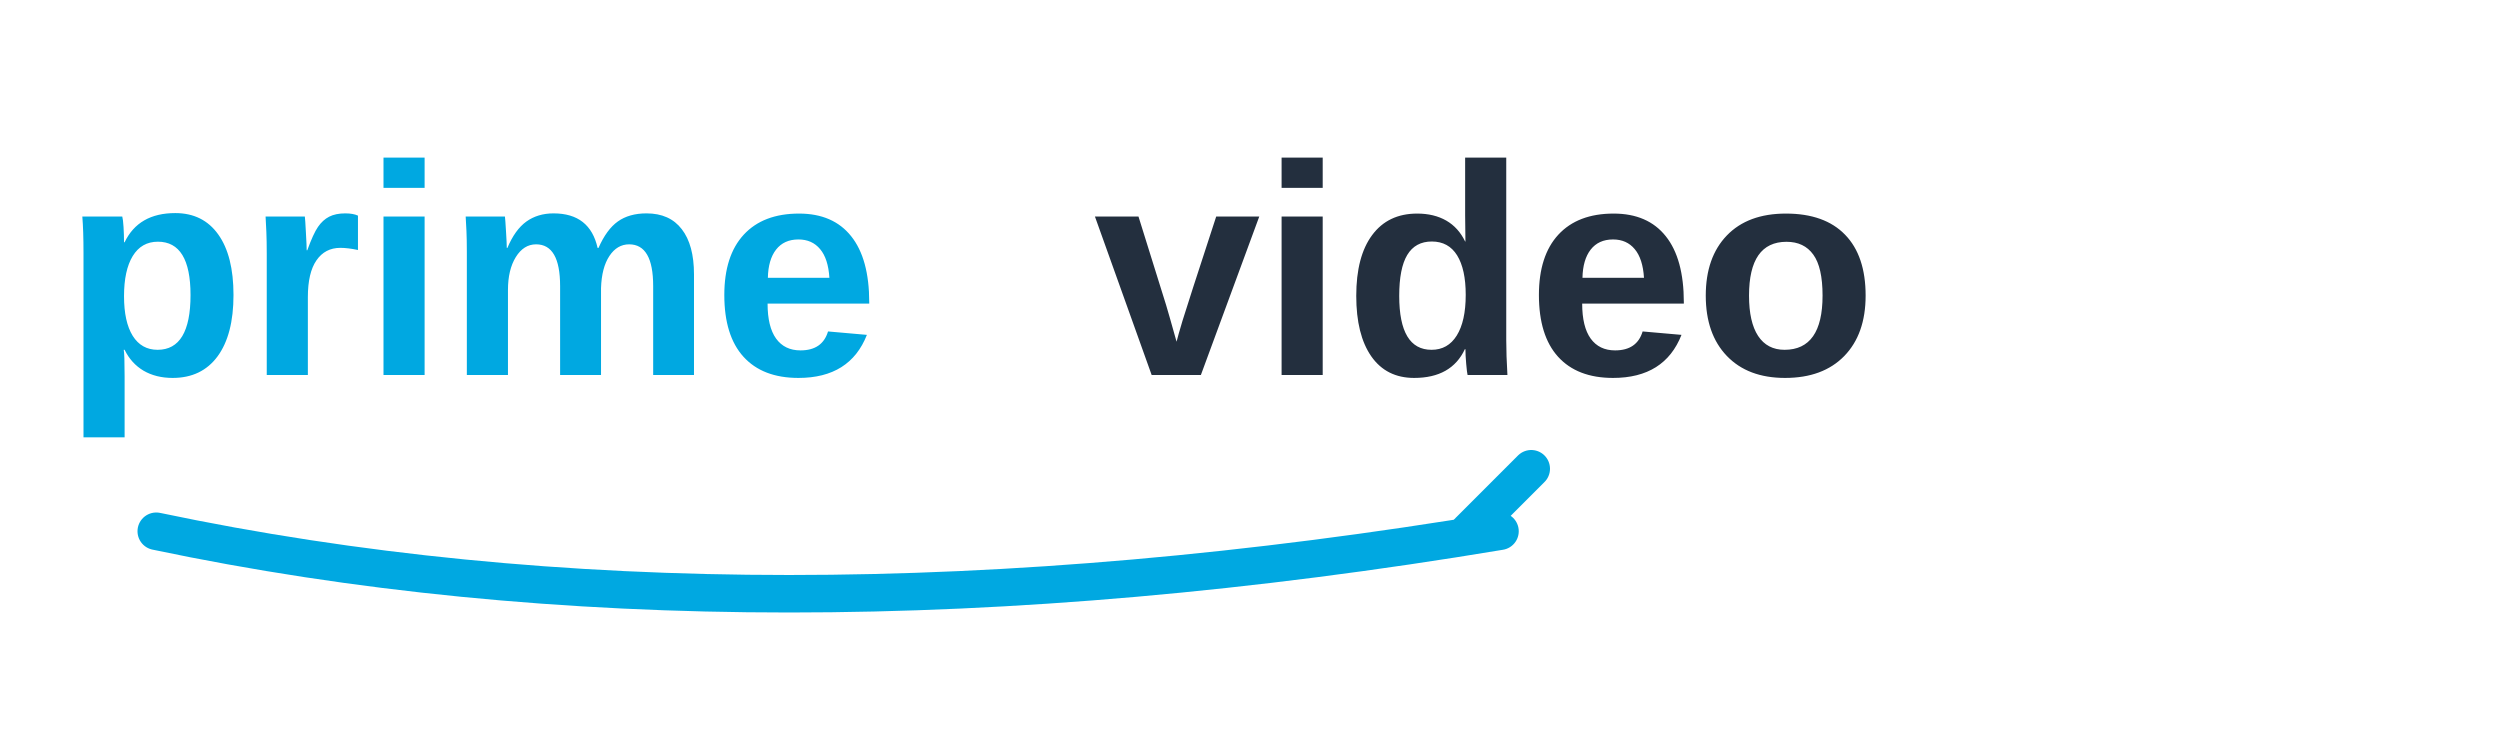
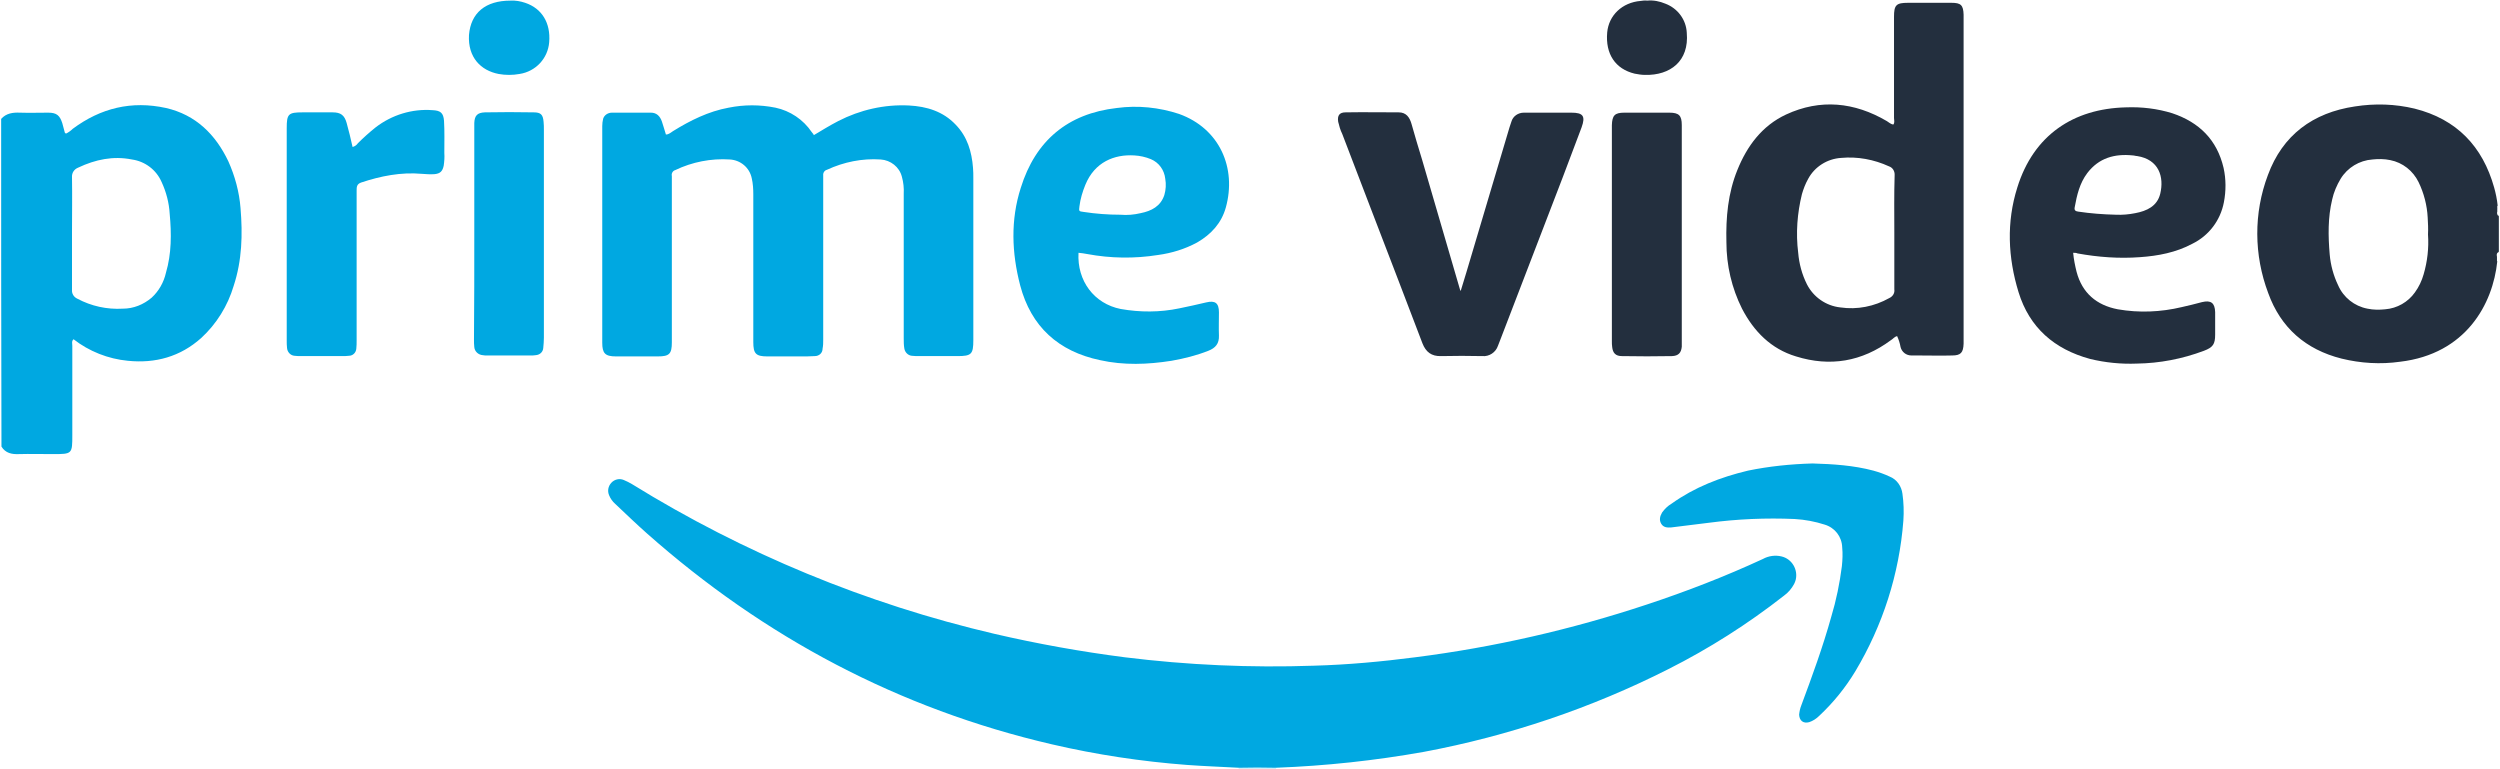
- <svg xmlns="http://www.w3.org/2000/svg" viewBox="0 0 400 120">
-   <text x="10" y="60" font-family="Arial, sans-serif" font-size="48" font-weight="bold" fill="#00a8e1">prime</text>
-   <text x="175" y="60" font-family="Arial, sans-serif" font-size="48" font-weight="bold" fill="#232f3e">video</text>
-   <path d="M25 85 Q120 105 240 85" stroke="#00a8e1" stroke-width="6" fill="none" stroke-linecap="round" />
-   <path d="M235 85 L245 75" stroke="#00a8e1" stroke-width="6" fill="none" stroke-linecap="round" />
+ <svg xmlns="http://www.w3.org/2000/svg" height="769" viewBox="0 -.1 800.3 246.4" width="2500">
+   <path d="m396.5 246.3v-.4c.4-.5 1.1-.8 1.7-.7 2.9-.1 5.7-.1 8.6 0 .6 0 1.3.2 1.7.7v.4z" fill="#d1effa" />
+   <path d="m408.5 245.9c-4-.1-8-.1-12 0-5.5-.3-11-.5-16.5-.9-14.6-1.1-29.1-3.3-43.3-6.6-49.1-11.4-92.2-34.3-129.8-67.6-3.5-3.1-6.8-6.3-10.2-9.5-.8-.7-1.5-1.7-1.9-2.7-.6-1.4-.3-2.9.7-4s2.6-1.5 4-.9c.9.4 1.8.8 2.6 1.3 35.9 22.2 75.1 38.4 116.2 48 13.8 3.2 27.7 5.7 41.7 7.5 20.1 2.5 40.4 3.4 60.6 2.7 10.9-.3 21.7-1.3 32.5-2.7 25.2-3.2 50.1-8.9 74.2-16.9 12.7-4.2 25.1-9 37.2-14.6 1.8-1 4-1.3 6-.8 3.3.8 5.3 4.2 4.5 7.5-.1.4-.3.9-.5 1.3-.8 1.5-1.9 2.8-3.3 3.8-11.5 9-23.9 16.9-37 23.5-24.7 12.5-51.1 21.4-78.3 26.5-15.7 2.8-31.5 4.5-47.4 5.1zm-148.1-202.7c2.5-1.5 5.1-3.1 7.8-4.5 7-3.6 14.8-5.4 22.7-5 5.7.3 10.9 1.9 14.9 6.1 3.8 3.9 5.2 8.7 5.6 13.9.1 1.1.1 2.2.1 3.4v51.8c0 4.5-.6 5.1-5.1 5.1h-12.2c-.8 0-1.6 0-2.4-.1-1.2-.1-2.2-1.1-2.4-2.3-.2-1.1-.2-2.2-.2-3.3v-46.3c.1-1.9-.1-3.7-.6-5.5-.8-3.1-3.6-5.3-6.8-5.5-5.9-.4-11.8.8-17.2 3.3-.8.2-1.3 1-1.2 1.8v52.6c0 1 0 1.9-.2 2.9 0 1.4-1.1 2.4-2.5 2.4-1.5.1-3 .1-4.6.1h-10.6c-3.7 0-4.5-.9-4.5-4.6v-47.3c0-1.7-.1-3.5-.5-5.2-.7-3.4-3.6-5.8-7-6-6-.4-12.1.8-17.5 3.4-.8.2-1.3 1.1-1.1 1.9v53.3c0 3.7-.8 4.5-4.5 4.5h-13.4c-3.5 0-4.4-1-4.4-4.4v-69.4c0-.8.1-1.6.3-2.4.4-1.2 1.6-1.9 2.8-1.9h12.5c1.8 0 2.9 1.1 3.5 2.8.5 1.4.8 2.7 1.3 4.2 1 0 1.6-.7 2.3-1.1 5.5-3.4 11.3-6.3 17.8-7.5 5-1 10-1 15 0 4.7 1 8.9 3.8 11.6 7.8.2.3.4.5.6.7-.1.1 0 .1.1.3z" fill="#00a8e1" />
+   <path d="m467.7 93c.6-2 1.2-3.9 1.8-5.9 4.6-15.5 9.2-30.9 13.8-46.4l.6-1.8c.5-1.8 2.2-2.9 4-2.9h15.2c3.8 0 4.6 1.1 3.3 4.7l-6 15.9c-6.7 17.4-13.4 34.9-20.1 52.3-.2.6-.5 1.2-.7 1.8-.7 2.1-2.8 3.5-5 3.3-4.4-.1-8.8-.1-13.2 0-3.1.1-4.9-1.3-6-4.1-2.5-6.6-5.1-13.3-7.6-19.9-6-15.7-12.1-31.4-18.1-47.2-.6-1.2-1-2.6-1.3-3.9-.3-2 .4-3 2.4-3 5.7-.1 11.4 0 17 0 2.4 0 3.5 1.6 4.1 3.7 1.1 3.8 2.2 7.7 3.4 11.5 4.1 13.9 8.1 27.9 12.2 41.8-.1.1 0 .1.2.1z" fill="#232f3e" />
+   <path d="m112.6 47c.7-.2 1.3-.6 1.7-1.2 1.8-1.8 3.7-3.5 5.7-5.1 5.2-4 11.7-6 18.2-5.5 2.6.1 3.5.9 3.7 3.4.2 3.4.1 6.9.1 10.3.1 1.4 0 2.7-.2 4.1-.4 1.8-1.1 2.5-2.9 2.7-1.4.1-2.7 0-4.1-.1-6.7-.6-13.2.7-19.5 2.8-1.4.5-1.4 1.5-1.4 2.6v48c0 .9 0 1.7-.1 2.6-.1 1.3-1.1 2.3-2.4 2.3-.7.1-1.5.1-2.2.1h-13c-.7 0-1.5 0-2.2-.1-1.3-.1-2.3-1.2-2.4-2.5-.1-.8-.1-1.6-.1-2.4v-68c0-4.6.5-5.1 5.1-5.1h9.6c2.6 0 3.8.9 4.5 3.4s1.3 5 1.9 7.7zm467.8 101.4c6.6.2 13.1.6 19.5 2.3 1.8.5 3.5 1.1 5.2 1.9 2.3.9 3.8 3.1 4.1 5.5.4 2.8.5 5.7.3 8.6-1.3 17.1-6.6 33.6-15.4 48.3-3.2 5.3-7.1 10.1-11.6 14.3-.9.9-2 1.6-3.2 2-1.9.5-3.1-.5-3.2-2.4.1-1 .3-2 .7-3 3.5-9.4 6.9-18.7 9.6-28.4 1.6-5.3 2.7-10.7 3.4-16.2.2-2 .3-4 .1-6-.1-3.4-2.3-6.3-5.6-7.3-3.1-1-6.3-1.6-9.6-1.8-9.2-.4-18.4 0-27.5 1.2l-12.1 1.5c-1.3.1-2.5 0-3.2-1.2s-.4-2.4.3-3.6c.8-1.1 1.8-2.1 3-2.8 7.4-5.3 15.7-8.5 24.5-10.6 6.8-1.4 13.7-2.1 20.7-2.3z" fill="#00a8e1" />
+   <path d="m538.5 75v36c-.2 2-1.1 2.9-3.1 3-5.4.1-10.7.1-16.1 0-2 0-2.9-1-3.1-2.9-.1-.6-.1-1.3-.1-1.9v-69.2c.1-3.1.9-4 4-4h14.4c3.1 0 4 .9 4 4z" fill="#232f3e" />
+   <path d="m151.6 74.8v-35.5c.1-2.4 1-3.3 3.4-3.4 5.2-.1 10.4-.1 15.6 0 2.3 0 3 .7 3.2 3 .1.9.1 1.7.1 2.6v66.6c0 1.1-.1 2.2-.2 3.3-.1 1.3-1.1 2.2-2.4 2.3-.6.1-1.1.1-1.7.1h-13.9c-.5 0-.9 0-1.4-.1-1.4-.1-2.6-1.2-2.7-2.6-.1-.8-.1-1.6-.1-2.4.1-11.1.1-22.5.1-33.9zm11.6-74.7c1.6-.1 3.2.2 4.7.7 5.4 1.8 8.2 6.5 7.7 12.6-.4 5.2-4.3 9.4-9.5 10.2-2.2.4-4.5.4-6.7 0-5.7-1.1-9.9-5.3-9.5-12.5.6-7.1 5.3-11 13.3-11z" fill="#00a8e1" />
+   <path d="m527.4.1c2-.2 4 .2 5.9 1 3.9 1.5 6.6 5.1 6.8 9.3.8 9.1-5.3 13.7-13.4 13.5-1.1 0-2.2-.2-3.3-.4-6.2-1.5-9.4-6.3-8.8-13.2.5-5.5 4.8-9.6 10.7-10.1.7-.1 1.4-.2 2.1-.1z" fill="#232f3e" />
+   <path d="m76.7 66.6c-.4-5.2-1.8-10.3-3.9-15-4.1-8.6-10.4-14.9-20-17.1-11-2.4-20.9 0-29.9 6.7-.6.6-1.3 1.1-2.1 1.5-.2-.1-.4-.2-.4-.3-.3-1-.5-2-.8-3-.8-2.5-1.8-3.4-4.5-3.4-3 0-6.1.1-9.1 0-2.3-.1-4.4.2-6 2 0 35 0 70.1.1 105 1.3 2.1 3.3 2.5 5.6 2.4 3.6-.1 7.2 0 10.8 0 6.3 0 6.3 0 6.3-6.2v-28.5c0-.7-.3-1.5.4-2.1 5 3.9 11.1 6.3 17.4 6.9 8.8.9 16.8-1.3 23.5-7.3 4.9-4.5 8.5-10.3 10.4-16.7 2.7-8.2 2.9-16.5 2.2-24.9zm-23.9 20.7c-.7 3.1-2.3 5.9-4.6 8-2.6 2.2-5.8 3.5-9.2 3.5-5.1.3-10.1-.8-14.6-3.2-1.1-.5-1.8-1.6-1.7-2.8v-18.1c0-6 .1-12 0-18-.1-1.4.7-2.6 2-3.1 5.5-2.6 11.2-3.8 17.2-2.6 4.2.6 7.8 3.3 9.5 7.2 1.5 3.2 2.4 6.7 2.6 10.2.6 6.4.6 12.8-1.2 18.9z" fill="#00a8e1" />
+   <path d="m800.1 82.2c0-.1 0-.1 0 0zm.1-13.4v.4c-.4-.4-.6-1-.4-1.5v-.8s0-.1.1-.1h-.1v-1h.2c0-.1-.1-.1-.1-.2-.2-1.9-.6-3.8-1.1-5.6-3.7-13.2-12-21.9-25.5-25.3-6.3-1.5-12.7-1.7-19.1-.7-13.5 2-23.2 9.2-27.9 22-4.6 12.2-4.5 25.6.1 37.8 4 11.1 12 18.1 23.5 21 6.1 1.5 12.5 1.9 18.8 1 21-2.5 29.7-18.4 31.1-32.2h-.1v-1.4c-.1-.6-.2-1.1.4-1.5v.2c0-.1.1-.3.2-.4v-11.5c0-.1-.1-.1-.1-.2zm-24 19c-.6 2.1-1.5 4-2.8 5.8-2.2 3.1-5.7 5.1-9.5 5.4-1.9.2-3.8.2-5.7-.2-4.2-.8-7.7-3.6-9.4-7.5-1.5-3.1-2.4-6.5-2.7-9.9-.5-5.9-.6-11.8.8-17.6.5-2.3 1.5-4.6 2.7-6.6 2.2-3.6 6-5.9 10.2-6.2 1.9-.2 3.8-.2 5.7.2 4 .8 7.3 3.4 9.1 7.1 1.7 3.5 2.7 7.4 2.9 11.3.1 1.8.2 3.6.1 5.4.3 4.4-.2 8.7-1.4 12.8zm-151.3-87h-13.9c-3.8 0-4.5.7-4.5 4.5v32.4c0 .7.3 1.4-.2 2.1-.9-.1-1.4-.7-2.1-1.1-10.4-6.1-21.3-7.2-32.3-2.1-7.7 3.6-12.5 10.1-15.6 17.8-3 7.4-3.7 15.2-3.5 23.1 0 7.4 1.7 14.7 5 21.3 3.8 7.3 9.3 12.9 17.3 15.3 10.9 3.4 21.1 1.7 30.4-5.2.7-.4 1.1-1.1 2-1.3.5 1.1.9 2.3 1.1 3.5.4 1.6 1.8 2.7 3.5 2.7h2.4c3.6 0 7.1.1 10.6 0 2.8 0 3.6-.9 3.7-3.8v-105.4c-.1-3.1-.9-3.8-3.9-3.8zm-18.3 73.6v18.2c.2 1.2-.5 2.3-1.6 2.8-4.8 2.7-10.3 3.8-15.7 3-4.6-.5-8.6-3.3-10.7-7.4-1.6-3.2-2.5-6.6-2.8-10.1-.8-6.3-.3-12.7 1.2-18.8.5-1.7 1.1-3.3 2-4.9 2.1-3.9 6.1-6.4 10.5-6.7 5.3-.5 10.6.5 15.4 2.7 1.2.4 1.9 1.6 1.8 2.9-.2 6.2-.1 12.2-.1 18.3z" fill="#232f3e" />
+   <path d="m348 81.3c7.5 1.4 15.2 1.5 22.7.3 4.4-.6 8.6-1.9 12.5-4 4.5-2.6 7.8-6.2 9.2-11.2 3.5-12.6-1.9-25.3-15-30-6.4-2.1-13.2-2.8-19.9-1.9-15.8 1.8-26.1 10.5-30.8 25.6-3.3 10.3-2.9 20.8-.2 31.2 3.5 13.3 12.3 21.2 25.6 24 7.6 1.7 15.3 1.4 22.9.2 4-.7 8-1.7 11.8-3.2 2.3-.9 3.5-2.3 3.4-4.9-.1-2.4 0-4.9 0-7.4 0-3-1.2-3.9-4.1-3.2s-5.7 1.3-8.6 1.9c-6.2 1.3-12.6 1.3-18.8.2-8.5-1.7-14-9-13.5-18 .9.1 1.9.2 2.8.4zm-2.5-15.3c.3-2.4 1-4.7 1.9-6.9 3-7.3 9.3-9.8 15.7-9.4 1.8.1 3.6.5 5.3 1.2 2.6 1.1 4.3 3.5 4.6 6.3.3 1.7.2 3.5-.3 5.2-1.2 3.6-4.1 5.1-7.6 5.8-2.1.5-4.3.7-6.5.5-3.9 0-7.9-.3-11.8-.9-1.5-.2-1.5-.2-1.3-1.8z" fill="#00a8e1" />
+   <path d="m685.3 82.3c5.8-.4 11.6-1.5 16.8-4.3 5.3-2.6 9-7.5 10.1-13.3.7-3.6.7-7.4-.1-11-2.1-9-7.8-14.6-16.4-17.5-4.8-1.5-9.9-2.1-14.9-1.9-16.8.4-29.6 8.9-34.8 25.7-3.5 11.1-3 22.4.4 33.5 3.5 11.4 11.5 18.3 22.9 21.4 4.9 1.2 10 1.7 15 1.5 7.3-.1 14.6-1.5 21.5-4.1 2.9-1.1 3.6-2.1 3.6-5.2v-7.2c-.1-2.9-1.3-3.9-4.2-3.2-2.2.6-4.3 1.1-6.5 1.6-6.7 1.6-13.7 1.9-20.5.7-6.8-1.3-11.4-5.2-13.2-12-.5-2-.9-4-1.1-6.1.5 0 1 0 1.4.2 6.6 1.2 13.3 1.7 20 1.2zm-20.9-16c.7-3.9 1.6-7.7 4-10.9 3.7-4.9 8.8-6.3 14.6-5.7.5 0 .9.2 1.4.2 7 1.1 8.7 6.7 7.4 12.1-1 4-4.3 5.5-8 6.2-2 .4-4.1.6-6.2.5-4.1-.1-8.1-.4-12.1-1-.9-.1-1.3-.5-1.1-1.4z" fill="#232f3e" />
</svg>
